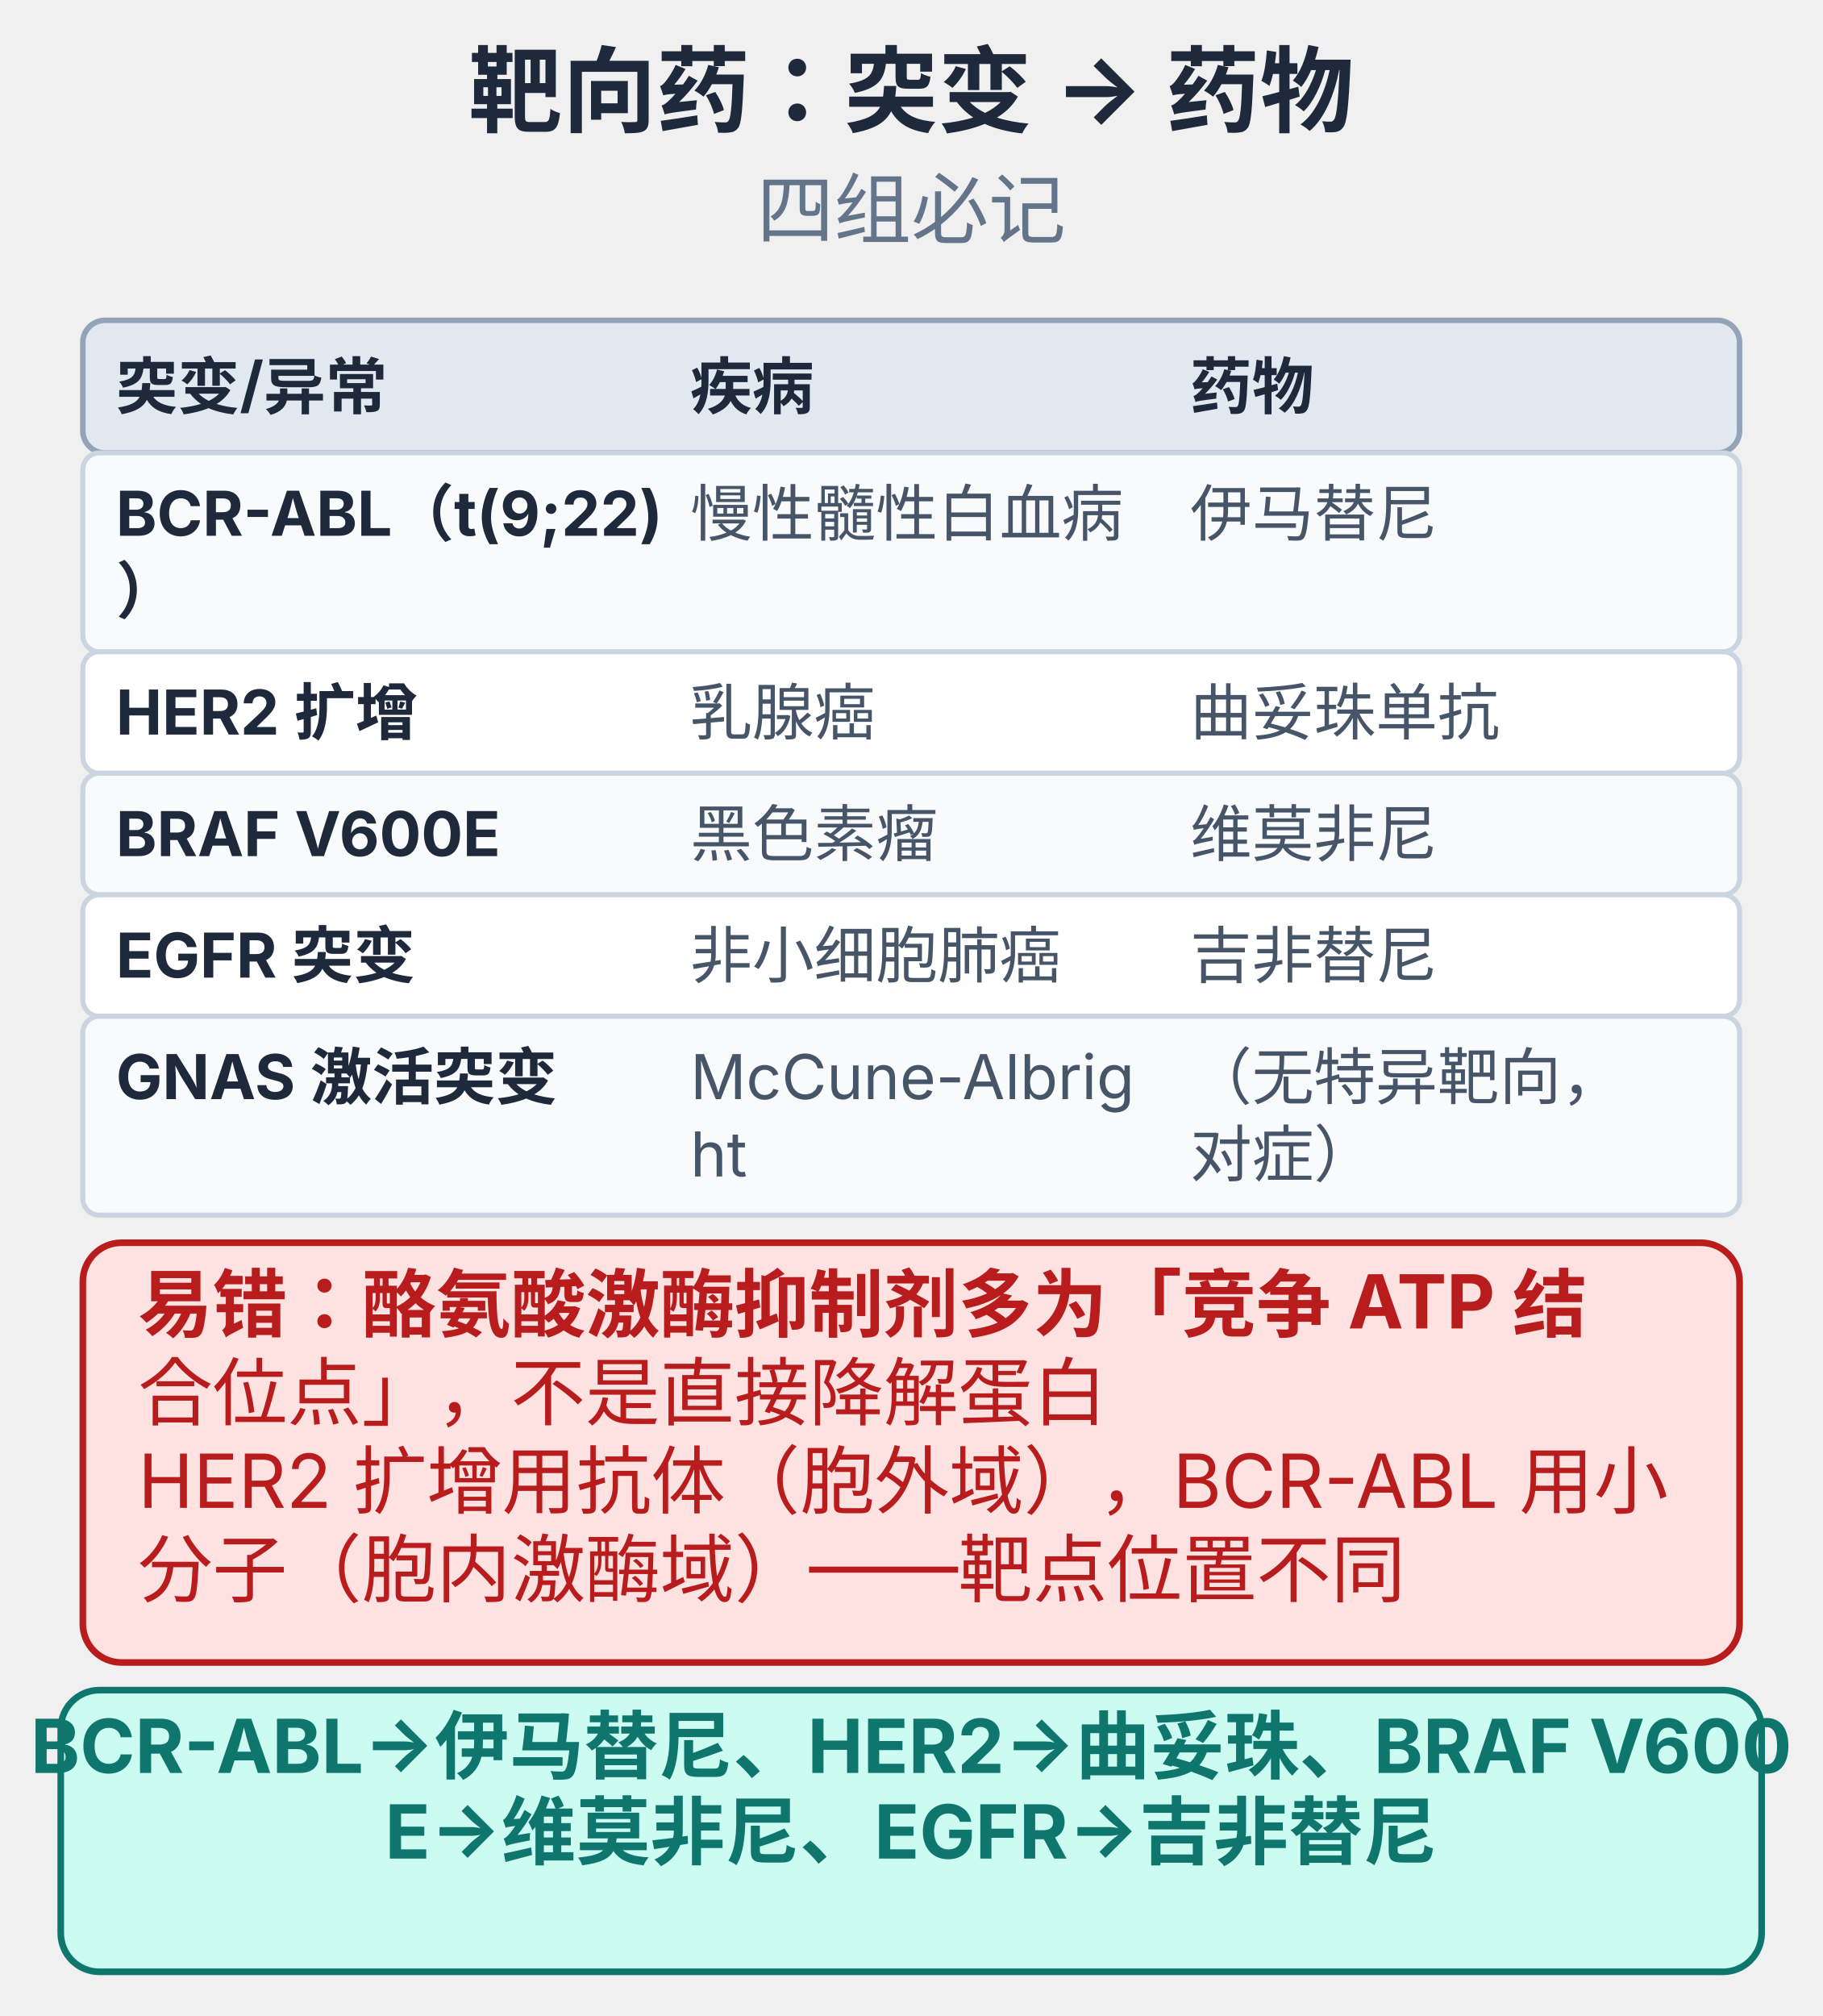
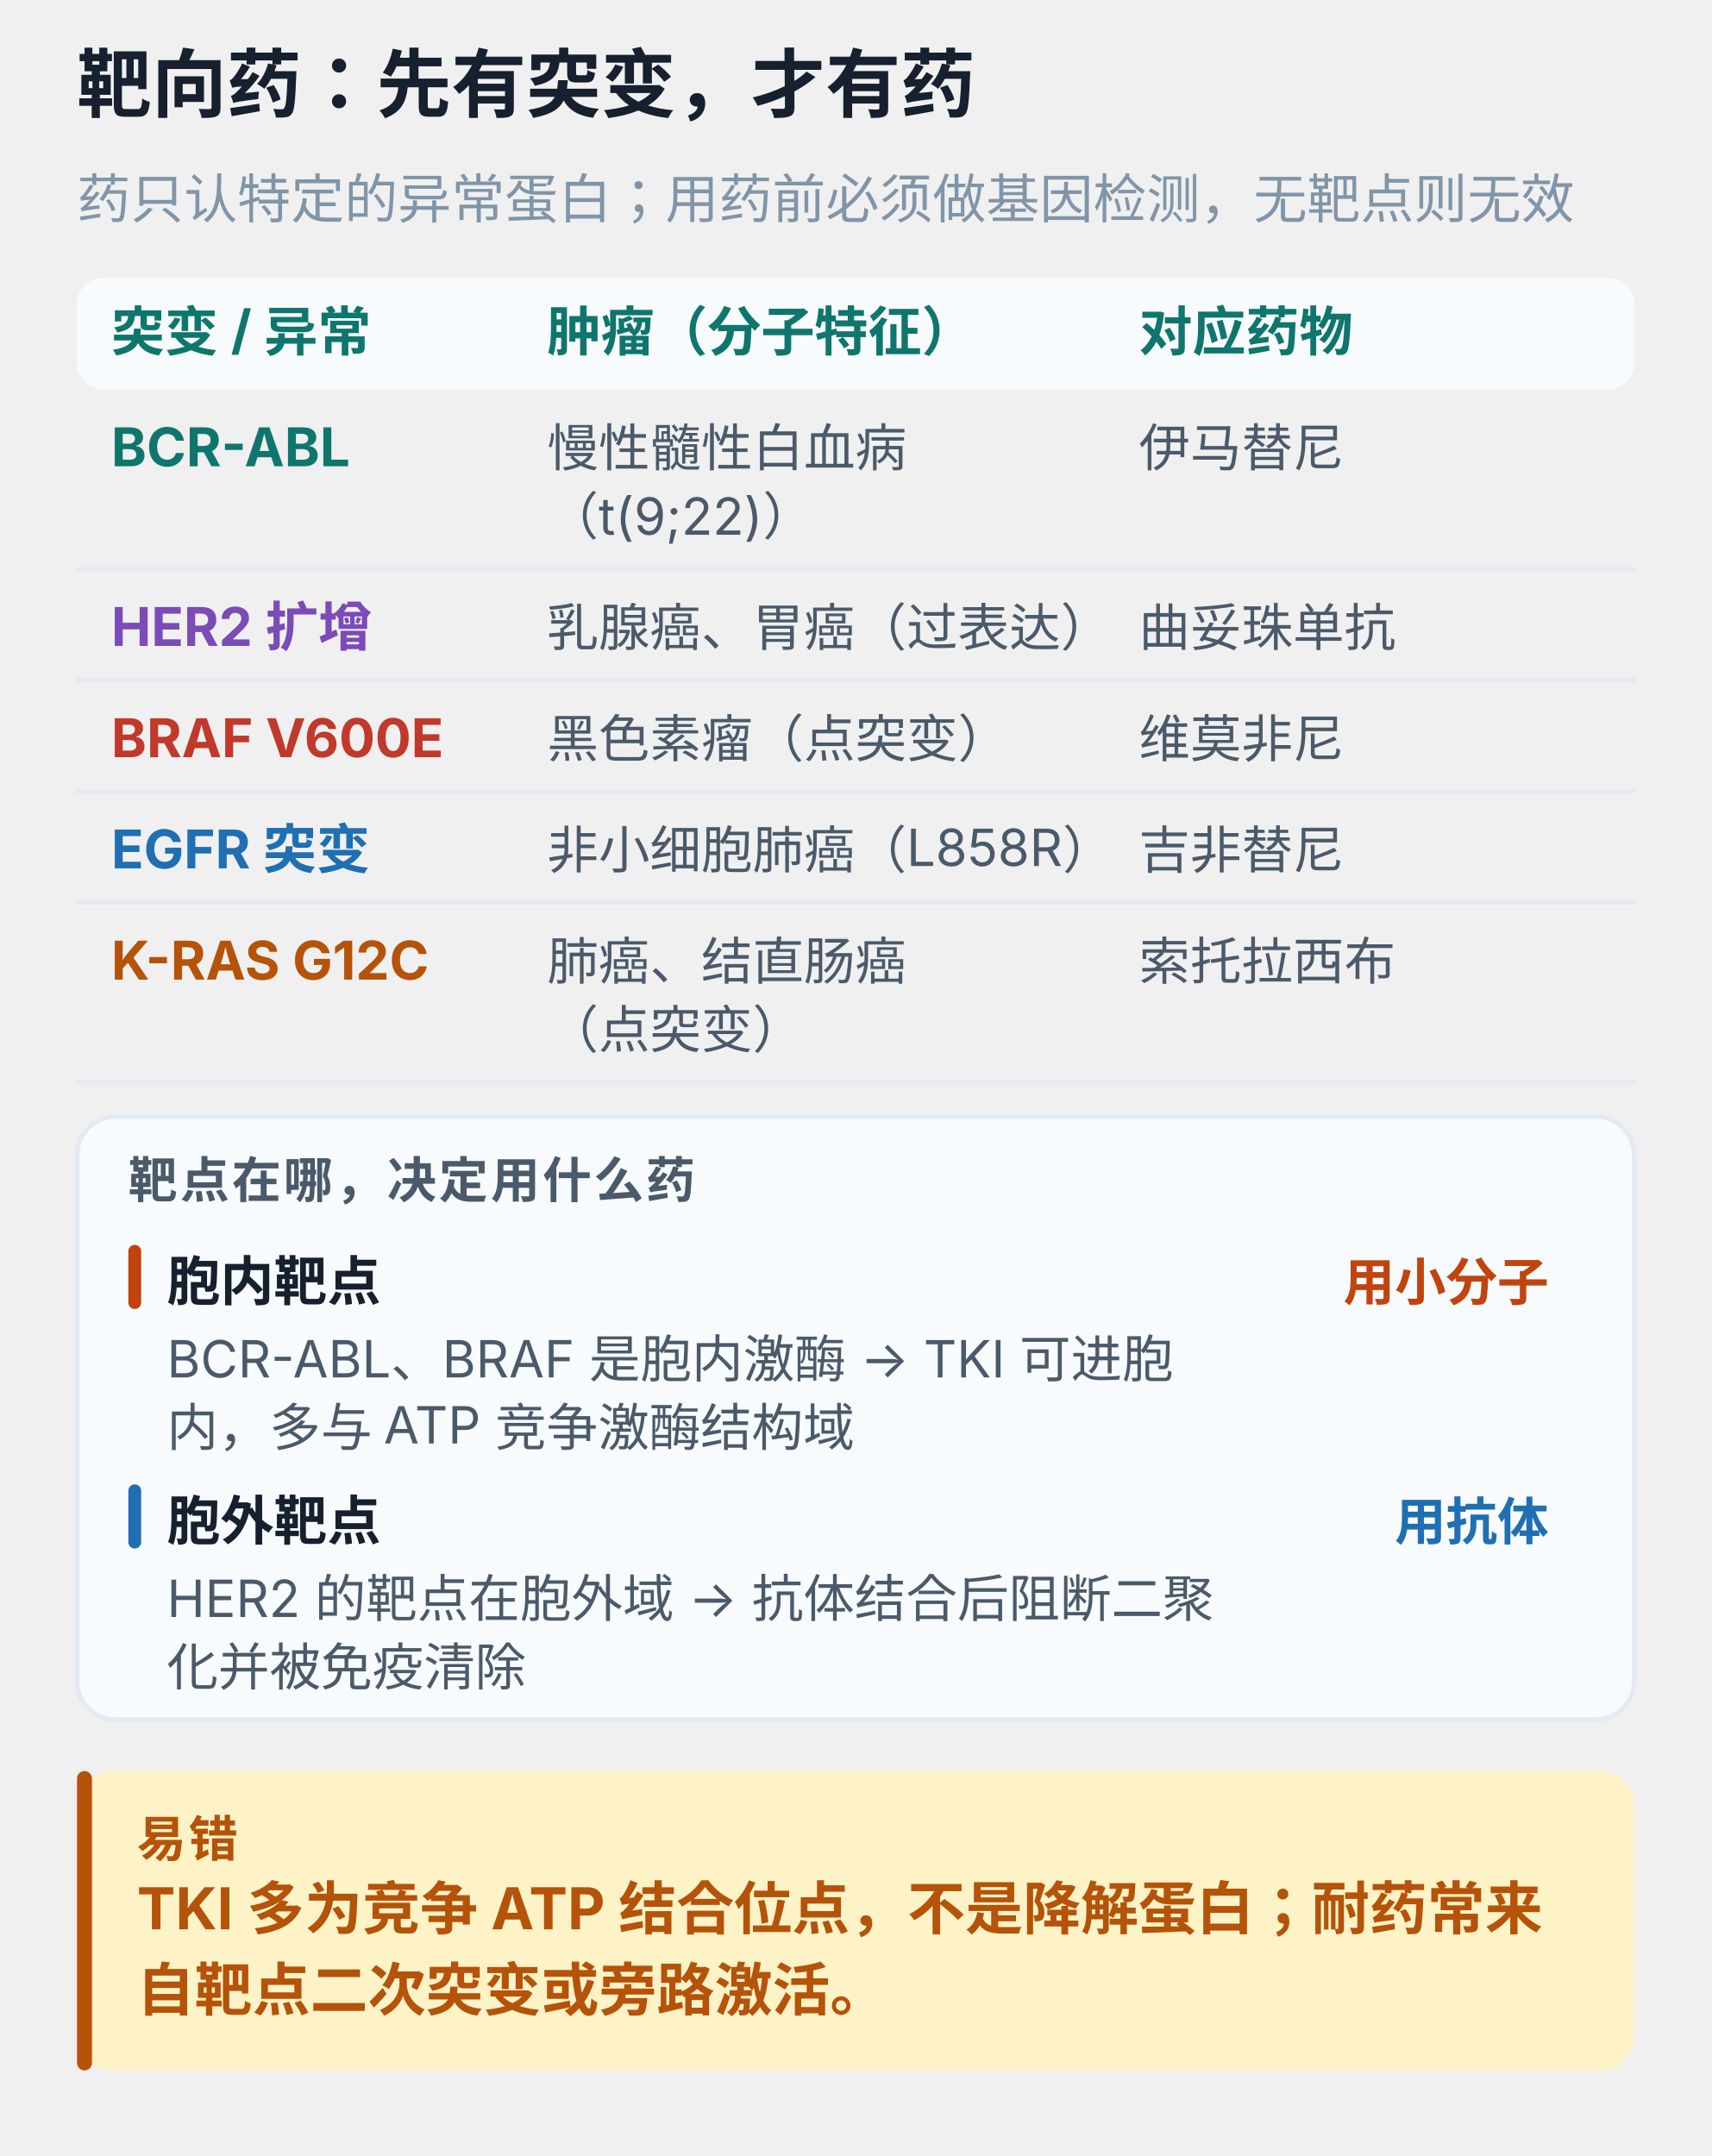
- <svg xmlns="http://www.w3.org/2000/svg" viewBox="0 0 330 365" width="100%" style="max-width:330px;display:block;margin:0 auto;background:#ffffff;border-radius:10px" role="img">
-   <text x="165.0" y="22.6" text-anchor="middle" font-size="17" font-weight="700" fill="#1e293b" font-family="-apple-system,'PingFang SC','Microsoft YaHei',sans-serif">靶向药：突变 → 药物</text>
-   <text x="165.0" y="43.0" text-anchor="middle" font-size="14" font-weight="400" fill="#64748b" font-family="-apple-system,'PingFang SC','Microsoft YaHei',sans-serif">四组必记</text>
-   <rect x="15.0" y="58.0" width="300.0" height="24.0" rx="4" fill="#e2e8f0" stroke="#94a3b8" stroke-width="1" />
-   <text x="21.0" y="74.0" text-anchor="start" font-size="11.2" font-weight="700" fill="#1e293b" font-family="-apple-system,'PingFang SC','Microsoft YaHei',sans-serif">突变/异常</text>
-   <text x="125.0" y="74.0" text-anchor="start" font-size="11.2" font-weight="700" fill="#1e293b" font-family="-apple-system,'PingFang SC','Microsoft YaHei',sans-serif">疾病</text>
-   <text x="215.5" y="74.0" text-anchor="start" font-size="11.2" font-weight="700" fill="#1e293b" font-family="-apple-system,'PingFang SC','Microsoft YaHei',sans-serif">药物</text>
-   <rect x="15.0" y="82.0" width="300.0" height="36.0" rx="3" fill="#f8fafc" stroke="#cbd5e1" stroke-width="0.9" />
-   <text x="21.0" y="97.0" text-anchor="start" font-size="11.2" font-weight="700" fill="#1e293b" font-family="-apple-system,'PingFang SC','Microsoft YaHei',sans-serif">BCR-ABL（t(9;22)</text>
-   <text x="21.0" y="111.0" text-anchor="start" font-size="11.2" font-weight="700" fill="#1e293b" font-family="-apple-system,'PingFang SC','Microsoft YaHei',sans-serif">）</text>
-   <text x="125.0" y="97.0" text-anchor="start" font-size="11.2" font-weight="400" fill="#475569" font-family="-apple-system,'PingFang SC','Microsoft YaHei',sans-serif">慢性髓性白血病</text>
-   <text x="215.5" y="97.0" text-anchor="start" font-size="11.2" font-weight="400" fill="#475569" font-family="-apple-system,'PingFang SC','Microsoft YaHei',sans-serif">伊马替尼</text>
-   <rect x="15.0" y="118.0" width="300.0" height="22.0" rx="3" fill="#ffffff" stroke="#cbd5e1" stroke-width="0.9" />
-   <text x="21.0" y="133.0" text-anchor="start" font-size="11.2" font-weight="700" fill="#1e293b" font-family="-apple-system,'PingFang SC','Microsoft YaHei',sans-serif">HER2 扩增</text>
-   <text x="125.0" y="133.0" text-anchor="start" font-size="11.2" font-weight="400" fill="#475569" font-family="-apple-system,'PingFang SC','Microsoft YaHei',sans-serif">乳腺癌</text>
-   <text x="215.5" y="133.0" text-anchor="start" font-size="11.2" font-weight="400" fill="#475569" font-family="-apple-system,'PingFang SC','Microsoft YaHei',sans-serif">曲妥珠单抗</text>
-   <rect x="15.0" y="140.0" width="300.0" height="22.0" rx="3" fill="#f8fafc" stroke="#cbd5e1" stroke-width="0.9" />
-   <text x="21.0" y="155.0" text-anchor="start" font-size="11.2" font-weight="700" fill="#1e293b" font-family="-apple-system,'PingFang SC','Microsoft YaHei',sans-serif">BRAF V600E</text>
-   <text x="125.0" y="155.0" text-anchor="start" font-size="11.2" font-weight="400" fill="#475569" font-family="-apple-system,'PingFang SC','Microsoft YaHei',sans-serif">黑色素瘤</text>
-   <text x="215.5" y="155.0" text-anchor="start" font-size="11.2" font-weight="400" fill="#475569" font-family="-apple-system,'PingFang SC','Microsoft YaHei',sans-serif">维莫非尼</text>
-   <rect x="15.0" y="162.0" width="300.0" height="22.0" rx="3" fill="#ffffff" stroke="#cbd5e1" stroke-width="0.9" />
-   <text x="21.0" y="177.0" text-anchor="start" font-size="11.2" font-weight="700" fill="#1e293b" font-family="-apple-system,'PingFang SC','Microsoft YaHei',sans-serif">EGFR 突变</text>
-   <text x="125.0" y="177.0" text-anchor="start" font-size="11.2" font-weight="400" fill="#475569" font-family="-apple-system,'PingFang SC','Microsoft YaHei',sans-serif">非小细胞肺癌</text>
-   <text x="215.5" y="177.0" text-anchor="start" font-size="11.2" font-weight="400" fill="#475569" font-family="-apple-system,'PingFang SC','Microsoft YaHei',sans-serif">吉非替尼</text>
-   <rect x="15.0" y="184.0" width="300.0" height="36.0" rx="3" fill="#f8fafc" stroke="#cbd5e1" stroke-width="0.9" />
-   <text x="21.0" y="199.0" text-anchor="start" font-size="11.2" font-weight="700" fill="#1e293b" font-family="-apple-system,'PingFang SC','Microsoft YaHei',sans-serif">GNAS 激活突变</text>
-   <text x="125.0" y="199.0" text-anchor="start" font-size="11.2" font-weight="400" fill="#475569" font-family="-apple-system,'PingFang SC','Microsoft YaHei',sans-serif">McCune-Albrig</text>
-   <text x="125.0" y="213.0" text-anchor="start" font-size="11.2" font-weight="400" fill="#475569" font-family="-apple-system,'PingFang SC','Microsoft YaHei',sans-serif">ht</text>
-   <text x="215.5" y="199.0" text-anchor="start" font-size="11.2" font-weight="400" fill="#475569" font-family="-apple-system,'PingFang SC','Microsoft YaHei',sans-serif">（无特异靶向，</text>
-   <text x="215.5" y="213.0" text-anchor="start" font-size="11.2" font-weight="400" fill="#475569" font-family="-apple-system,'PingFang SC','Microsoft YaHei',sans-serif">对症）</text>
-   <rect x="15.0" y="225.0" width="300.0" height="76.0" rx="7" fill="#fee2e2" stroke="#b91c1c" stroke-width="1.2" />
-   <text x="25.0" y="241.0" text-anchor="start" font-size="13.5" font-weight="700" fill="#b91c1c" font-family="-apple-system,'PingFang SC','Microsoft YaHei',sans-serif">易错：酪氨酸激酶抑制剂多为「竞争 ATP 结</text>
-   <text x="25.0" y="257.0" text-anchor="start" font-size="13.5" font-weight="400" fill="#b91c1c" font-family="-apple-system,'PingFang SC','Microsoft YaHei',sans-serif">合位点」，不是直接降解蛋白</text>
-   <text x="25.0" y="273.0" text-anchor="start" font-size="13.5" font-weight="400" fill="#b91c1c" font-family="-apple-system,'PingFang SC','Microsoft YaHei',sans-serif">HER2 扩增用抗体（胞外域），BCR-ABL 用小</text>
-   <text x="25.0" y="289.0" text-anchor="start" font-size="13.5" font-weight="400" fill="#b91c1c" font-family="-apple-system,'PingFang SC','Microsoft YaHei',sans-serif">分子（胞内激酶域）——靶点位置不同</text>
-   <rect x="11.0" y="306.0" width="308.0" height="51.0" rx="7" fill="#ccfbf1" stroke="#0f766e" stroke-width="1.2" />
-   <text x="165.0" y="321.0" text-anchor="middle" font-size="13.5" font-weight="700" fill="#0f766e" font-family="-apple-system,'PingFang SC','Microsoft YaHei',sans-serif">BCR-ABL→伊马替尼、HER2→曲妥珠、BRAF V600</text>
-   <text x="165.0" y="336.5" text-anchor="middle" font-size="13.5" font-weight="700" fill="#0f766e" font-family="-apple-system,'PingFang SC','Microsoft YaHei',sans-serif">E→维莫非尼、EGFR→吉非替尼</text>
+ <svg xmlns="http://www.w3.org/2000/svg" viewBox="0 0 400 504" width="100%" style="max-width:400px;display:block;margin:0 auto;background:#ffffff;border-radius:12px" role="img" aria-label="靶向药：先有突变，才有药">
+   <text x="18.0" y="26.0" font-size="17.5" font-weight="700" fill="#16202e" font-family="-apple-system,BlinkMacSystemFont,'PingFang SC','Microsoft YaHei',sans-serif">靶向药：先有突变，才有药</text>
+   <text x="18.0" y="51.0" font-size="12.5" font-weight="400" fill="#8095a8" font-family="-apple-system,BlinkMacSystemFont,'PingFang SC','Microsoft YaHei',sans-serif">药只认特定的异常蛋白；用药前必须做基因检测，无靶点则无效</text>
+   <rect x="18.0" y="65.0" width="364.0" height="26.0" rx="6" fill="#f8fbfd" />
+   <text x="26.0" y="82.0" font-size="12.5" font-weight="700" fill="#0f766e" font-family="-apple-system,BlinkMacSystemFont,'PingFang SC','Microsoft YaHei',sans-serif">突变 / 异常</text>
+   <text x="127.9" y="82.0" font-size="12.5" font-weight="700" fill="#0f766e" font-family="-apple-system,BlinkMacSystemFont,'PingFang SC','Microsoft YaHei',sans-serif">肿瘤（分子特征）</text>
+   <text x="266.2" y="82.0" font-size="12.5" font-weight="700" fill="#0f766e" font-family="-apple-system,BlinkMacSystemFont,'PingFang SC','Microsoft YaHei',sans-serif">对应药物</text>
+   <line x1="18.0" y1="133.0" x2="382.0" y2="133.0" stroke="#e3eaf2" stroke-width="1" stroke-linecap="round" />
+   <text x="26.0" y="109.0" font-size="12.5" font-weight="700" fill="#0f766e" font-family="-apple-system,BlinkMacSystemFont,'PingFang SC','Microsoft YaHei',sans-serif">BCR-ABL</text>
+   <text x="127.9" y="109.0" font-size="12" font-weight="400" fill="#4a5a6b" font-family="-apple-system,BlinkMacSystemFont,'PingFang SC','Microsoft YaHei',sans-serif">慢性髓性白血病</text>
+   <text x="127.9" y="125.0" font-size="12" font-weight="400" fill="#4a5a6b" font-family="-apple-system,BlinkMacSystemFont,'PingFang SC','Microsoft YaHei',sans-serif">（t(9;22)）</text>
+   <text x="266.2" y="109.0" font-size="12" font-weight="400" fill="#4a5a6b" font-family="-apple-system,BlinkMacSystemFont,'PingFang SC','Microsoft YaHei',sans-serif">伊马替尼</text>
+   <line x1="18.0" y1="159.0" x2="382.0" y2="159.0" stroke="#e3eaf2" stroke-width="1" stroke-linecap="round" />
+   <text x="26.0" y="151.0" font-size="12.5" font-weight="700" fill="#7b4bb7" font-family="-apple-system,BlinkMacSystemFont,'PingFang SC','Microsoft YaHei',sans-serif">HER2 扩增</text>
+   <text x="127.9" y="151.0" font-size="12" font-weight="400" fill="#4a5a6b" font-family="-apple-system,BlinkMacSystemFont,'PingFang SC','Microsoft YaHei',sans-serif">乳腺癌、胃癌（过表达）</text>
+   <text x="266.2" y="151.0" font-size="12" font-weight="400" fill="#4a5a6b" font-family="-apple-system,BlinkMacSystemFont,'PingFang SC','Microsoft YaHei',sans-serif">曲妥珠单抗</text>
+   <line x1="18.0" y1="185.0" x2="382.0" y2="185.0" stroke="#e3eaf2" stroke-width="1" stroke-linecap="round" />
+   <text x="26.0" y="177.0" font-size="12.5" font-weight="700" fill="#c0392b" font-family="-apple-system,BlinkMacSystemFont,'PingFang SC','Microsoft YaHei',sans-serif">BRAF V600E</text>
+   <text x="127.9" y="177.0" font-size="12" font-weight="400" fill="#4a5a6b" font-family="-apple-system,BlinkMacSystemFont,'PingFang SC','Microsoft YaHei',sans-serif">黑色素瘤（点突变）</text>
+   <text x="266.2" y="177.0" font-size="12" font-weight="400" fill="#4a5a6b" font-family="-apple-system,BlinkMacSystemFont,'PingFang SC','Microsoft YaHei',sans-serif">维莫非尼</text>
+   <line x1="18.0" y1="211.0" x2="382.0" y2="211.0" stroke="#e3eaf2" stroke-width="1" stroke-linecap="round" />
+   <text x="26.0" y="203.0" font-size="12.5" font-weight="700" fill="#1f6fb2" font-family="-apple-system,BlinkMacSystemFont,'PingFang SC','Microsoft YaHei',sans-serif">EGFR 突变</text>
+   <text x="127.9" y="203.0" font-size="12" font-weight="400" fill="#4a5a6b" font-family="-apple-system,BlinkMacSystemFont,'PingFang SC','Microsoft YaHei',sans-serif">非小细胞肺癌（L858R）</text>
+   <text x="266.2" y="203.0" font-size="12" font-weight="400" fill="#4a5a6b" font-family="-apple-system,BlinkMacSystemFont,'PingFang SC','Microsoft YaHei',sans-serif">吉非替尼</text>
+   <line x1="18.0" y1="253.0" x2="382.0" y2="253.0" stroke="#e3eaf2" stroke-width="1" stroke-linecap="round" />
+   <text x="26.0" y="229.0" font-size="12.5" font-weight="700" fill="#b45309" font-family="-apple-system,BlinkMacSystemFont,'PingFang SC','Microsoft YaHei',sans-serif">K-RAS G12C</text>
+   <text x="127.9" y="229.0" font-size="12" font-weight="400" fill="#4a5a6b" font-family="-apple-system,BlinkMacSystemFont,'PingFang SC','Microsoft YaHei',sans-serif">肺癌、结直肠癌</text>
+   <text x="127.9" y="245.0" font-size="12" font-weight="400" fill="#4a5a6b" font-family="-apple-system,BlinkMacSystemFont,'PingFang SC','Microsoft YaHei',sans-serif">（点突变）</text>
+   <text x="266.2" y="229.0" font-size="12" font-weight="400" fill="#4a5a6b" font-family="-apple-system,BlinkMacSystemFont,'PingFang SC','Microsoft YaHei',sans-serif">索托拉西布</text>
+   <rect x="18.0" y="261.0" width="364.0" height="141.0" rx="9" fill="#f8fbfd" stroke="#e3eaf2" stroke-width="1.1" />
+   <text x="30.0" y="280.0" font-size="11.5" font-weight="700" fill="#4a5a6b" letter-spacing="0.6" font-family="-apple-system,BlinkMacSystemFont,'PingFang SC','Microsoft YaHei',sans-serif">靶点在哪，决定用什么药</text>
+   <rect x="30.0" y="291.0" width="3.0" height="15.0" rx="1.5" fill="#c1440e" />
+   <text x="39.0" y="304.0" font-size="12.5" font-weight="700" fill="#16202e" font-family="-apple-system,BlinkMacSystemFont,'PingFang SC','Microsoft YaHei',sans-serif">胞内靶点</text>
+   <text x="362.0" y="304.0" text-anchor="end" font-size="12" font-weight="700" fill="#c1440e" font-family="-apple-system,BlinkMacSystemFont,'PingFang SC','Microsoft YaHei',sans-serif">用小分子</text>
+   <text x="39.0" y="322.0" font-size="12" font-weight="400" fill="#4a5a6b" font-family="-apple-system,BlinkMacSystemFont,'PingFang SC','Microsoft YaHei',sans-serif">BCR-ABL、BRAF 是胞内激酶 → TKI 可进胞</text>
+   <text x="39.0" y="338.0" font-size="12" font-weight="400" fill="#4a5a6b" font-family="-apple-system,BlinkMacSystemFont,'PingFang SC','Microsoft YaHei',sans-serif">内，多与 ATP 竞争激酶结构域</text>
+   <rect x="30.0" y="347.0" width="3.0" height="15.0" rx="1.5" fill="#1f6fb2" />
+   <text x="39.0" y="360.0" font-size="12.5" font-weight="700" fill="#16202e" font-family="-apple-system,BlinkMacSystemFont,'PingFang SC','Microsoft YaHei',sans-serif">胞外靶点</text>
+   <text x="362.0" y="360.0" text-anchor="end" font-size="12" font-weight="700" fill="#1f6fb2" font-family="-apple-system,BlinkMacSystemFont,'PingFang SC','Microsoft YaHei',sans-serif">用抗体</text>
+   <text x="39.0" y="378.0" font-size="12" font-weight="400" fill="#4a5a6b" font-family="-apple-system,BlinkMacSystemFont,'PingFang SC','Microsoft YaHei',sans-serif">HER2 的靶点在胞外域 → 抗体结合后阻断二聚</text>
+   <text x="39.0" y="394.0" font-size="12" font-weight="400" fill="#4a5a6b" font-family="-apple-system,BlinkMacSystemFont,'PingFang SC','Microsoft YaHei',sans-serif">化并被免疫清除</text>
+   <rect x="18.0" y="414.0" width="364.0" height="70.0" rx="8" fill="#fef3c7" />
+   <rect x="18.0" y="414.0" width="3.5" height="70.0" rx="1.8" fill="#b45309" />
+   <text x="32.0" y="434.0" font-size="11.5" font-weight="700" fill="#b45309" letter-spacing="0.6" font-family="-apple-system,BlinkMacSystemFont,'PingFang SC','Microsoft YaHei',sans-serif">易错</text>
+   <text x="32.0" y="451.0" font-size="13.5" font-weight="700" fill="#b45309" font-family="-apple-system,BlinkMacSystemFont,'PingFang SC','Microsoft YaHei',sans-serif">TKI 多为竞争 ATP 结合位点，不是降解蛋白；耐药常来</text>
+   <text x="32.0" y="470.0" font-size="13.5" font-weight="700" fill="#b45309" font-family="-apple-system,BlinkMacSystemFont,'PingFang SC','Microsoft YaHei',sans-serif">自靶点二次突变或旁路激活。</text>
</svg>
